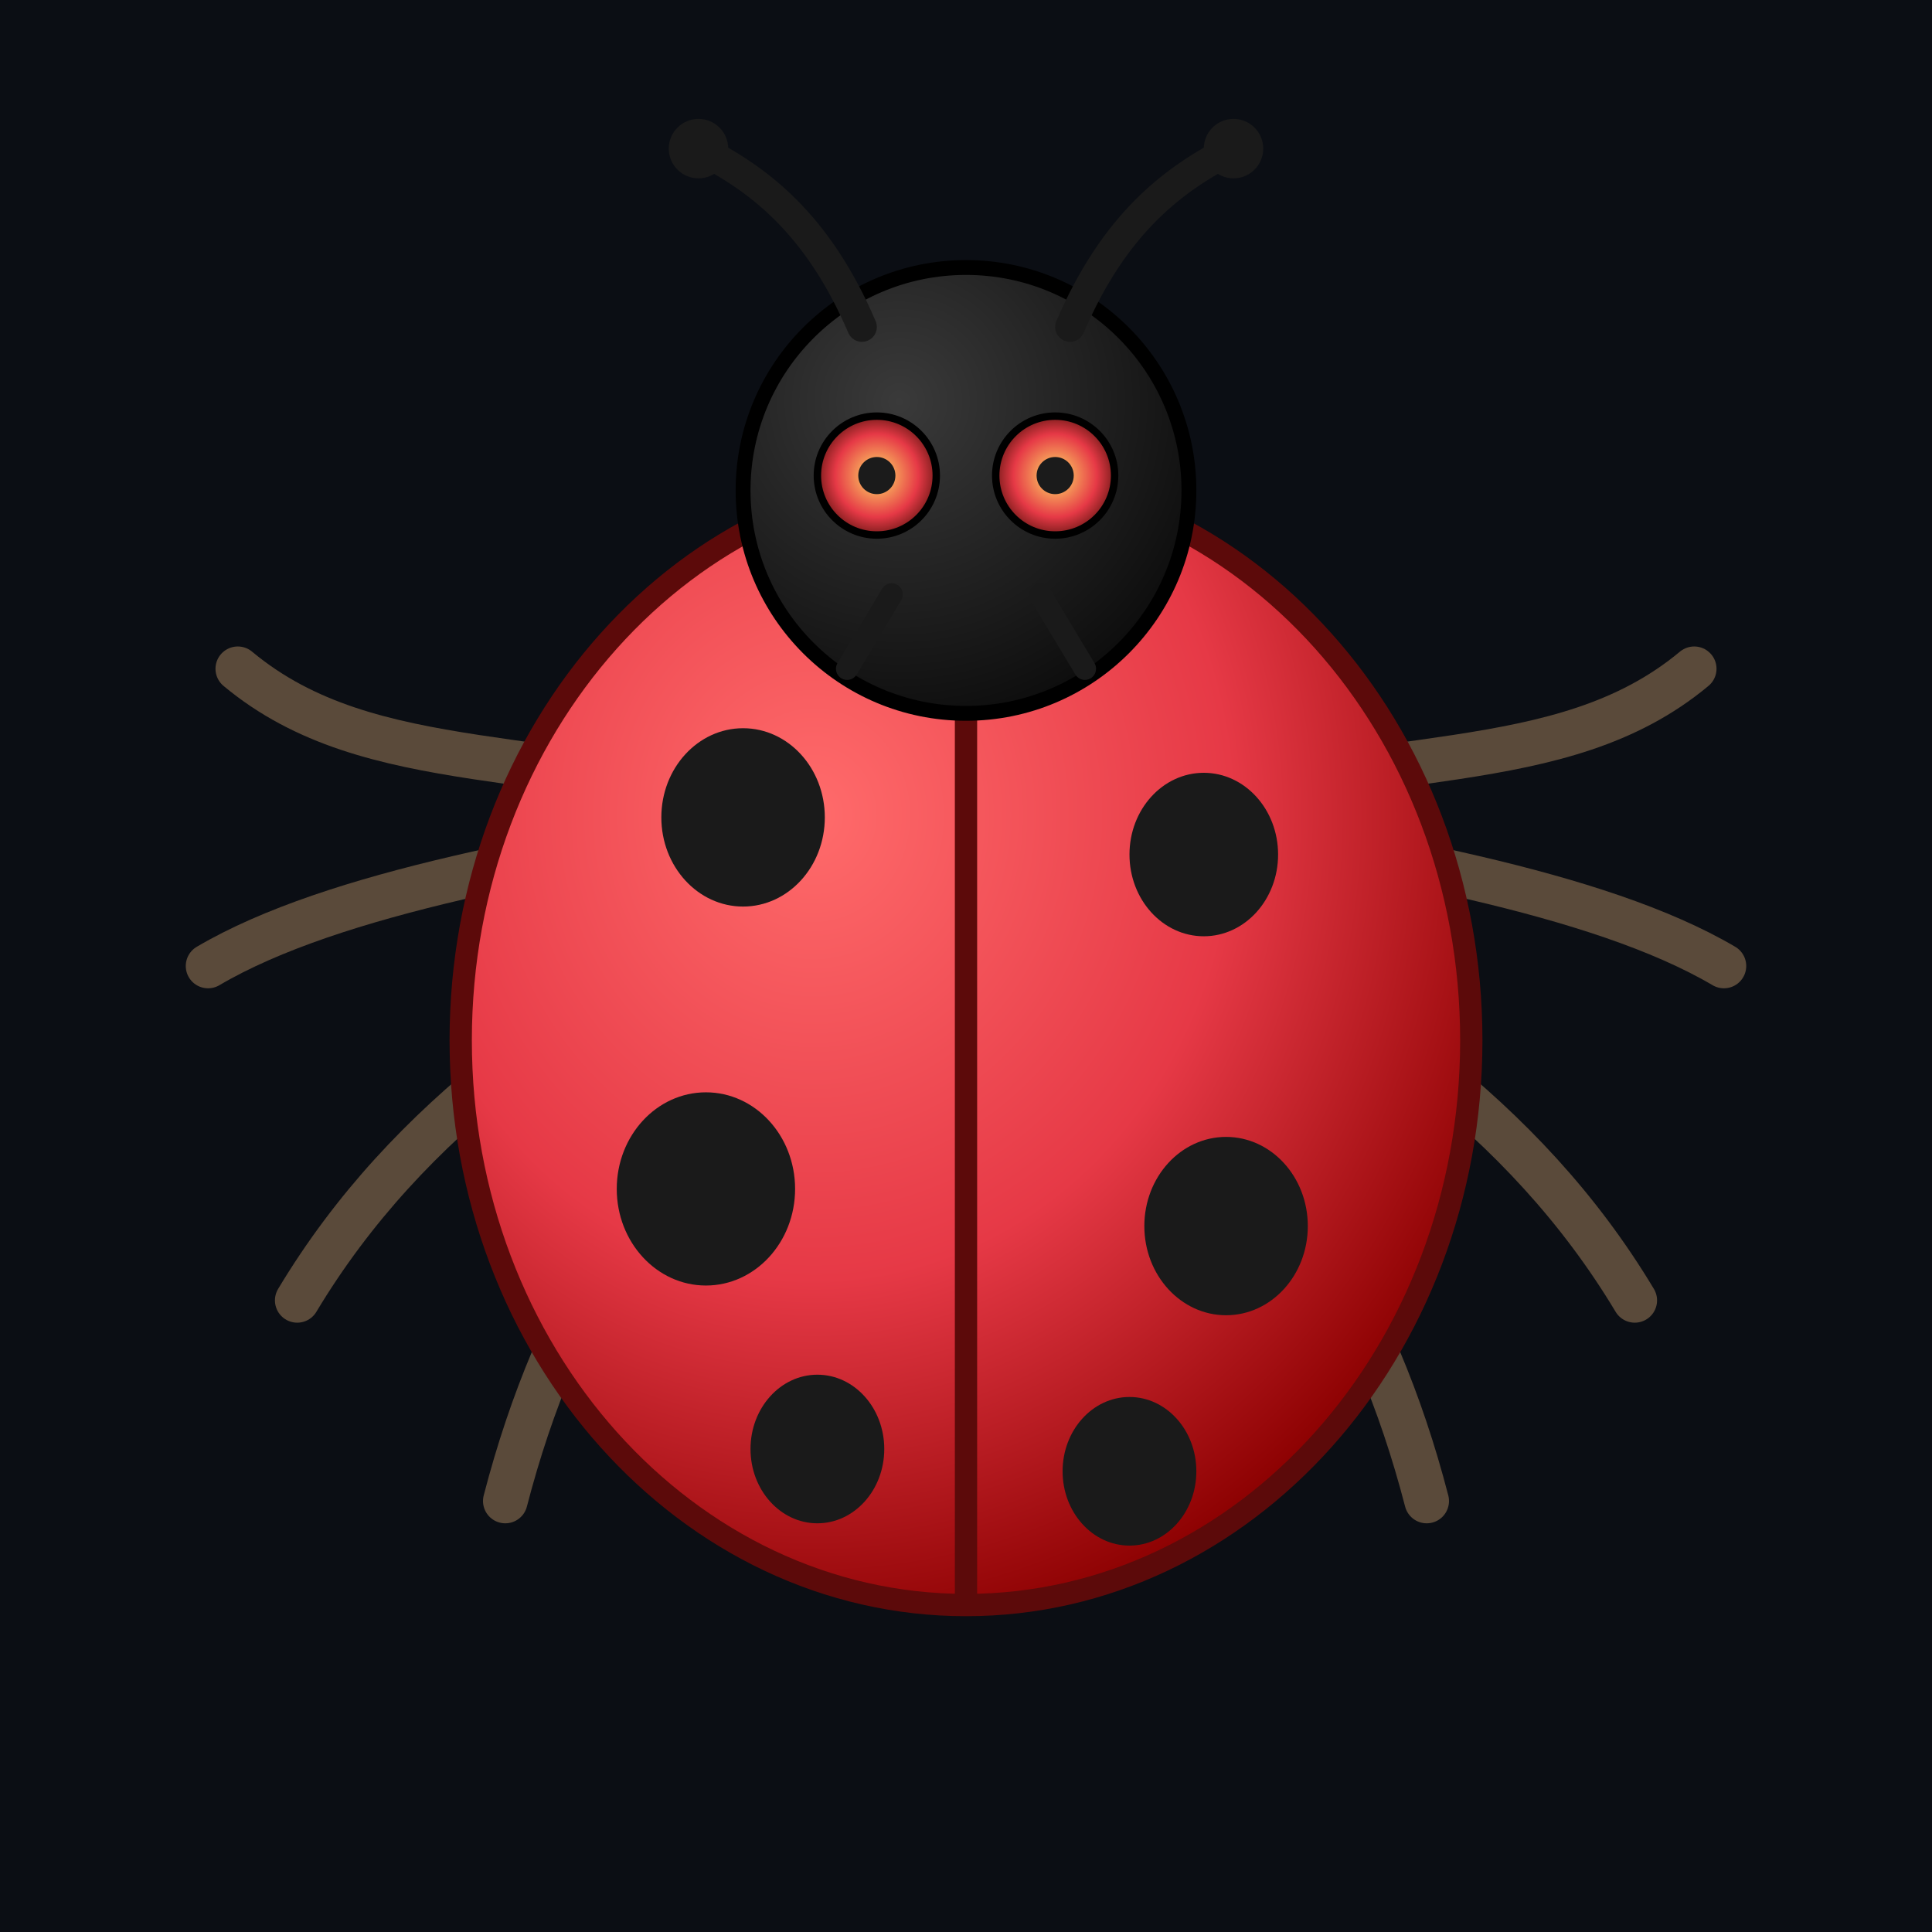
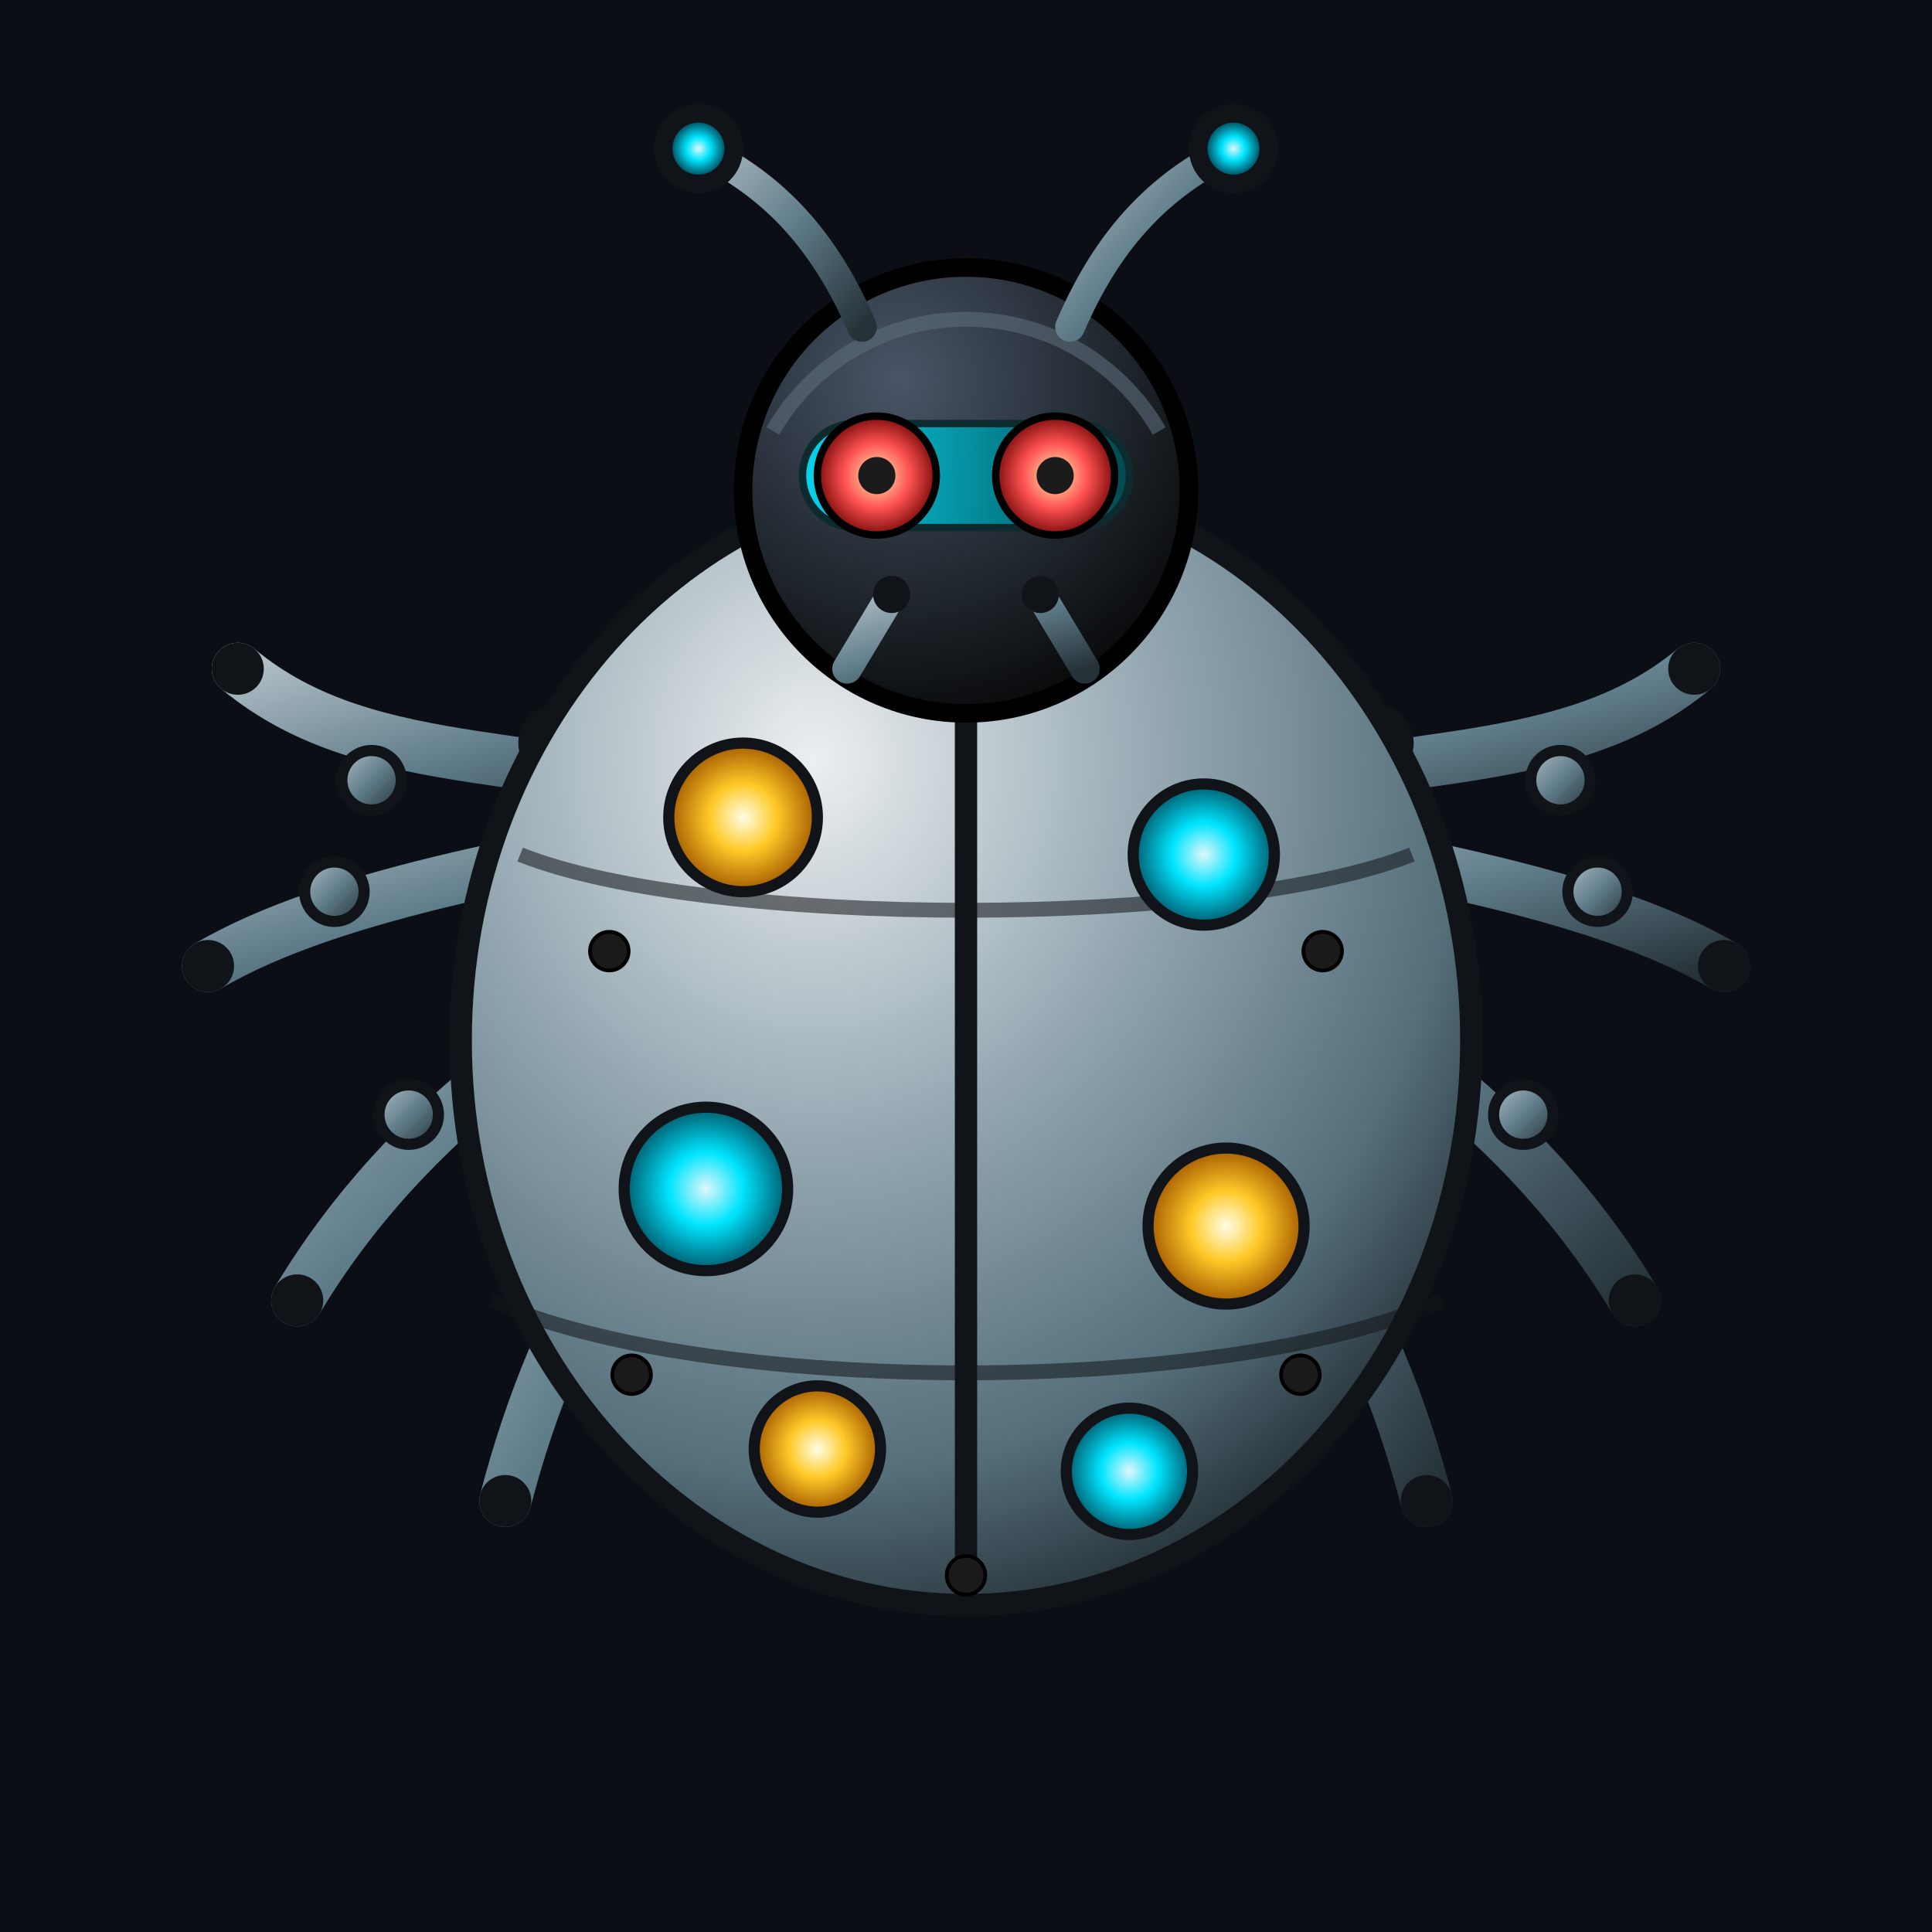
<svg xmlns="http://www.w3.org/2000/svg" viewBox="0 0 260 260">
  <rect width="260" height="260" fill="#0b0e14" />
  <g transform="translate(20,20)">
    <defs>
-       <radialGradient id="shellGrad" cx="35%" cy="30%" r="75%">
-         <stop offset="0%" stop-color="#ff6b6b" />
-         <stop offset="55%" stop-color="#e63946" />
-         <stop offset="100%" stop-color="#8b0000" />
+       <radialGradient id="armorGrad" cx="35%" cy="25%" r="80%">
+         <stop offset="0%" stop-color="#eceff1" />
+         <stop offset="45%" stop-color="#90a4ae" />
+         <stop offset="80%" stop-color="#546e7a" />
+         <stop offset="100%" stop-color="#263238" />
      </radialGradient>
-       <radialGradient id="headGrad" cx="35%" cy="30%" r="75%">
-         <stop offset="0%" stop-color="#3a3a3a" />
-         <stop offset="100%" stop-color="#0d0d0d" />
+       <radialGradient id="headArmorGrad" cx="35%" cy="25%" r="80%">
+         <stop offset="0%" stop-color="#4a5568" />
+         <stop offset="55%" stop-color="#232b33" />
+         <stop offset="100%" stop-color="#08090a" />
      </radialGradient>
      <radialGradient id="eyeGlow" cx="50%" cy="50%" r="50%">
-         <stop offset="0%" stop-color="#ffe066" />
-         <stop offset="70%" stop-color="#e63946" />
-         <stop offset="100%" stop-color="#7f1d1d" />
+         <stop offset="0%" stop-color="#fff3b0" />
+         <stop offset="55%" stop-color="#ff5252" />
+         <stop offset="100%" stop-color="#7f0d0d" />
+       </radialGradient>
+       <linearGradient id="legGrad" x1="0%" y1="0%" x2="100%" y2="100%">
+         <stop offset="0%" stop-color="#b0bec5" />
+         <stop offset="50%" stop-color="#607d8b" />
+         <stop offset="100%" stop-color="#263238" />
+       </linearGradient>
+       <linearGradient id="visorGrad" x1="0%" y1="0%" x2="100%" y2="0%">
+         <stop offset="0%" stop-color="#00e5ff" stop-opacity="0.9" />
+         <stop offset="100%" stop-color="#004d55" stop-opacity="0.9" />
+       </linearGradient>
+       <radialGradient id="lampAmber" cx="50%" cy="50%" r="50%">
+         <stop offset="0%" stop-color="#fffde7" />
+         <stop offset="45%" stop-color="#ffca28" />
+         <stop offset="100%" stop-color="#a35a00" />
+       </radialGradient>
+       <radialGradient id="lampCyan" cx="50%" cy="50%" r="50%">
+         <stop offset="0%" stop-color="#e0f7fa" />
+         <stop offset="45%" stop-color="#00e5ff" />
+         <stop offset="100%" stop-color="#00596b" />
      </radialGradient>
    </defs>
-     <g stroke="#5a4a3a" stroke-width="6" stroke-linecap="round" fill="none">
-       <path d="M85,90 C55,80 30,85 12,70" />
-       <path d="M85,90 C55,95 25,100 8,110" />
-       <path d="M85,100 C58,115 35,130 20,155" />
-       <path d="M90,112 C68,135 55,155 48,182" />
-       <path d="M135,90 C165,80 190,85 208,70" />
-       <path d="M135,90 C165,95 195,100 212,110" />
-       <path d="M135,100 C162,115 185,130 200,155" />
-       <path d="M130,112 C152,135 165,155 172,182" />
+     <g stroke-linecap="round" fill="none">
+       <g>
+         <path d="M85,90 C55,80 30,85 12,70" stroke="url(#legGrad)" stroke-width="7" />
+         <circle cx="55" cy="80" r="4.5" fill="url(#legGrad)" stroke="#101418" stroke-width="1.5" />
+         <circle cx="30" cy="85" r="4" fill="url(#legGrad)" stroke="#101418" stroke-width="1.5" />
+         <circle cx="12" cy="70" r="3.5" fill="#101418" />
+       </g>
+       <g>
+         <path d="M85,90 C55,95 25,100 8,110" stroke="url(#legGrad)" stroke-width="7" />
+         <circle cx="55" cy="95" r="4.5" fill="url(#legGrad)" stroke="#101418" stroke-width="1.5" />
+         <circle cx="25" cy="100" r="4" fill="url(#legGrad)" stroke="#101418" stroke-width="1.5" />
+         <circle cx="8" cy="110" r="3.5" fill="#101418" />
+       </g>
+       <g>
+         <path d="M85,100 C58,115 35,130 20,155" stroke="url(#legGrad)" stroke-width="7" />
+         <circle cx="58" cy="115" r="4.5" fill="url(#legGrad)" stroke="#101418" stroke-width="1.5" />
+         <circle cx="35" cy="130" r="4" fill="url(#legGrad)" stroke="#101418" stroke-width="1.5" />
+         <circle cx="20" cy="155" r="3.5" fill="#101418" />
+       </g>
+       <g>
+         <path d="M90,112 C68,135 55,155 48,182" stroke="url(#legGrad)" stroke-width="7" />
+         <circle cx="68" cy="135" r="4.5" fill="url(#legGrad)" stroke="#101418" stroke-width="1.5" />
+         <circle cx="55" cy="155" r="4" fill="url(#legGrad)" stroke="#101418" stroke-width="1.5" />
+         <circle cx="48" cy="182" r="3.5" fill="#101418" />
+       </g>
+       <g>
+         <path d="M135,90 C165,80 190,85 208,70" stroke="url(#legGrad)" stroke-width="7" />
+         <circle cx="165" cy="80" r="4.5" fill="url(#legGrad)" stroke="#101418" stroke-width="1.5" />
+         <circle cx="190" cy="85" r="4" fill="url(#legGrad)" stroke="#101418" stroke-width="1.5" />
+         <circle cx="208" cy="70" r="3.5" fill="#101418" />
+       </g>
+       <g>
+         <path d="M135,90 C165,95 195,100 212,110" stroke="url(#legGrad)" stroke-width="7" />
+         <circle cx="165" cy="95" r="4.5" fill="url(#legGrad)" stroke="#101418" stroke-width="1.5" />
+         <circle cx="195" cy="100" r="4" fill="url(#legGrad)" stroke="#101418" stroke-width="1.5" />
+         <circle cx="212" cy="110" r="3.5" fill="#101418" />
+       </g>
+       <g>
+         <path d="M135,100 C162,115 185,130 200,155" stroke="url(#legGrad)" stroke-width="7" />
+         <circle cx="162" cy="115" r="4.5" fill="url(#legGrad)" stroke="#101418" stroke-width="1.5" />
+         <circle cx="185" cy="130" r="4" fill="url(#legGrad)" stroke="#101418" stroke-width="1.5" />
+         <circle cx="200" cy="155" r="3.5" fill="#101418" />
+       </g>
+       <g>
+         <path d="M130,112 C152,135 165,155 172,182" stroke="url(#legGrad)" stroke-width="7" />
+         <circle cx="152" cy="135" r="4.5" fill="url(#legGrad)" stroke="#101418" stroke-width="1.5" />
+         <circle cx="165" cy="155" r="4" fill="url(#legGrad)" stroke="#101418" stroke-width="1.5" />
+         <circle cx="172" cy="182" r="3.5" fill="#101418" />
+       </g>
    </g>
-     <ellipse cx="110" cy="120" rx="68" ry="76" fill="url(#shellGrad)" stroke="#5c0a0a" stroke-width="3" />
-     <line x1="110" y1="52" x2="110" y2="196" stroke="#5c0a0a" stroke-width="3" />
-     <g fill="#1a1a1a">
-       <ellipse cx="80" cy="90" rx="11" ry="12" />
-       <ellipse cx="142" cy="95" rx="10" ry="11" />
-       <ellipse cx="75" cy="140" rx="12" ry="13" />
-       <ellipse cx="145" cy="145" rx="11" ry="12" />
-       <ellipse cx="90" cy="175" rx="9" ry="10" />
-       <ellipse cx="132" cy="178" rx="9" ry="10" />
+     <g fill="url(#legGrad)" stroke="#101418" stroke-width="1.5">
+       <ellipse cx="85" cy="90" rx="10" ry="7" />
+       <ellipse cx="135" cy="90" rx="10" ry="7" />
+     </g>
+     <ellipse cx="110" cy="120" rx="68" ry="76" fill="url(#armorGrad)" stroke="#101418" stroke-width="3" />
+     <line x1="110" y1="52" x2="110" y2="196" stroke="#101418" stroke-width="3" />
+     <path d="M50,95 C75,105 145,105 170,95" fill="none" stroke="#101418" stroke-width="2" opacity="0.55" />
+     <path d="M46,155 C75,168 145,168 174,155" fill="none" stroke="#101418" stroke-width="2" opacity="0.55" />
+     <g fill="#1a1a1a" stroke="#000" stroke-width="0.5">
+       <circle cx="62" cy="108" r="2.6" />
+       <circle cx="158" cy="108" r="2.6" />
+       <circle cx="65" cy="165" r="2.6" />
+       <circle cx="155" cy="165" r="2.6" />
+       <circle cx="110" cy="58" r="2.6" />
+       <circle cx="110" cy="192" r="2.6" />
+     </g>
+     <g stroke="#101418" stroke-width="1.5">
+       <circle cx="80" cy="90" r="10" fill="url(#lampAmber)" />
+       <circle cx="142" cy="95" r="9.5" fill="url(#lampCyan)" />
+       <circle cx="75" cy="140" r="11" fill="url(#lampCyan)" />
+       <circle cx="145" cy="145" r="10.5" fill="url(#lampAmber)" />
+       <circle cx="90" cy="175" r="8.5" fill="url(#lampAmber)" />
+       <circle cx="132" cy="178" r="8.5" fill="url(#lampCyan)" />
    </g>
    <g>
-       <circle cx="110" cy="46" r="30" fill="url(#headGrad)" stroke="#000" stroke-width="2" />
-       <path d="M96,24 C90,10 82,4 74,0" fill="none" stroke="#1a1a1a" stroke-width="4" stroke-linecap="round" />
-       <path d="M124,24 C130,10 138,4 146,0" fill="none" stroke="#1a1a1a" stroke-width="4" stroke-linecap="round" />
-       <circle cx="74" cy="0" r="4" fill="#1a1a1a" />
-       <circle cx="146" cy="0" r="4" fill="#1a1a1a" />
+       <circle cx="110" cy="46" r="30" fill="url(#headArmorGrad)" stroke="#000" stroke-width="2.5" />
+       <path d="M84,38 A30,30 0 0 1 136,38" fill="none" stroke="#5c6b78" stroke-width="2" opacity="0.6" />
+       <path d="M96,24 C90,10 82,4 74,0" fill="none" stroke="url(#legGrad)" stroke-width="4" stroke-linecap="round" />
+       <path d="M124,24 C130,10 138,4 146,0" fill="none" stroke="url(#legGrad)" stroke-width="4" stroke-linecap="round" />
+       <circle cx="74" cy="0" r="6" fill="#101418" />
+       <circle cx="146" cy="0" r="6" fill="#101418" />
+       <circle cx="74" cy="0" r="3.5" fill="url(#lampCyan)" />
+       <circle cx="146" cy="0" r="3.5" fill="url(#lampCyan)" />
+       <rect x="88" y="37" width="44" height="14" rx="7" fill="url(#visorGrad)" stroke="#0d2b2f" stroke-width="1" />
      <circle cx="98" cy="44" r="8" fill="url(#eyeGlow)" stroke="#000" stroke-width="1" />
      <circle cx="122" cy="44" r="8" fill="url(#eyeGlow)" stroke="#000" stroke-width="1" />
      <circle cx="98" cy="44" r="2.5" fill="#1b1b1b" />
      <circle cx="122" cy="44" r="2.5" fill="#1b1b1b" />
-       <path d="M100,60 L94,70 M120,60 L126,70" stroke="#1a1a1a" stroke-width="3" stroke-linecap="round" />
+       <path d="M100,60 L94,70 M120,60 L126,70" stroke="url(#legGrad)" stroke-width="4" stroke-linecap="round" />
+       <circle cx="100" cy="60" r="2.5" fill="#101418" />
+       <circle cx="120" cy="60" r="2.5" fill="#101418" />
    </g>
  </g>
</svg>
